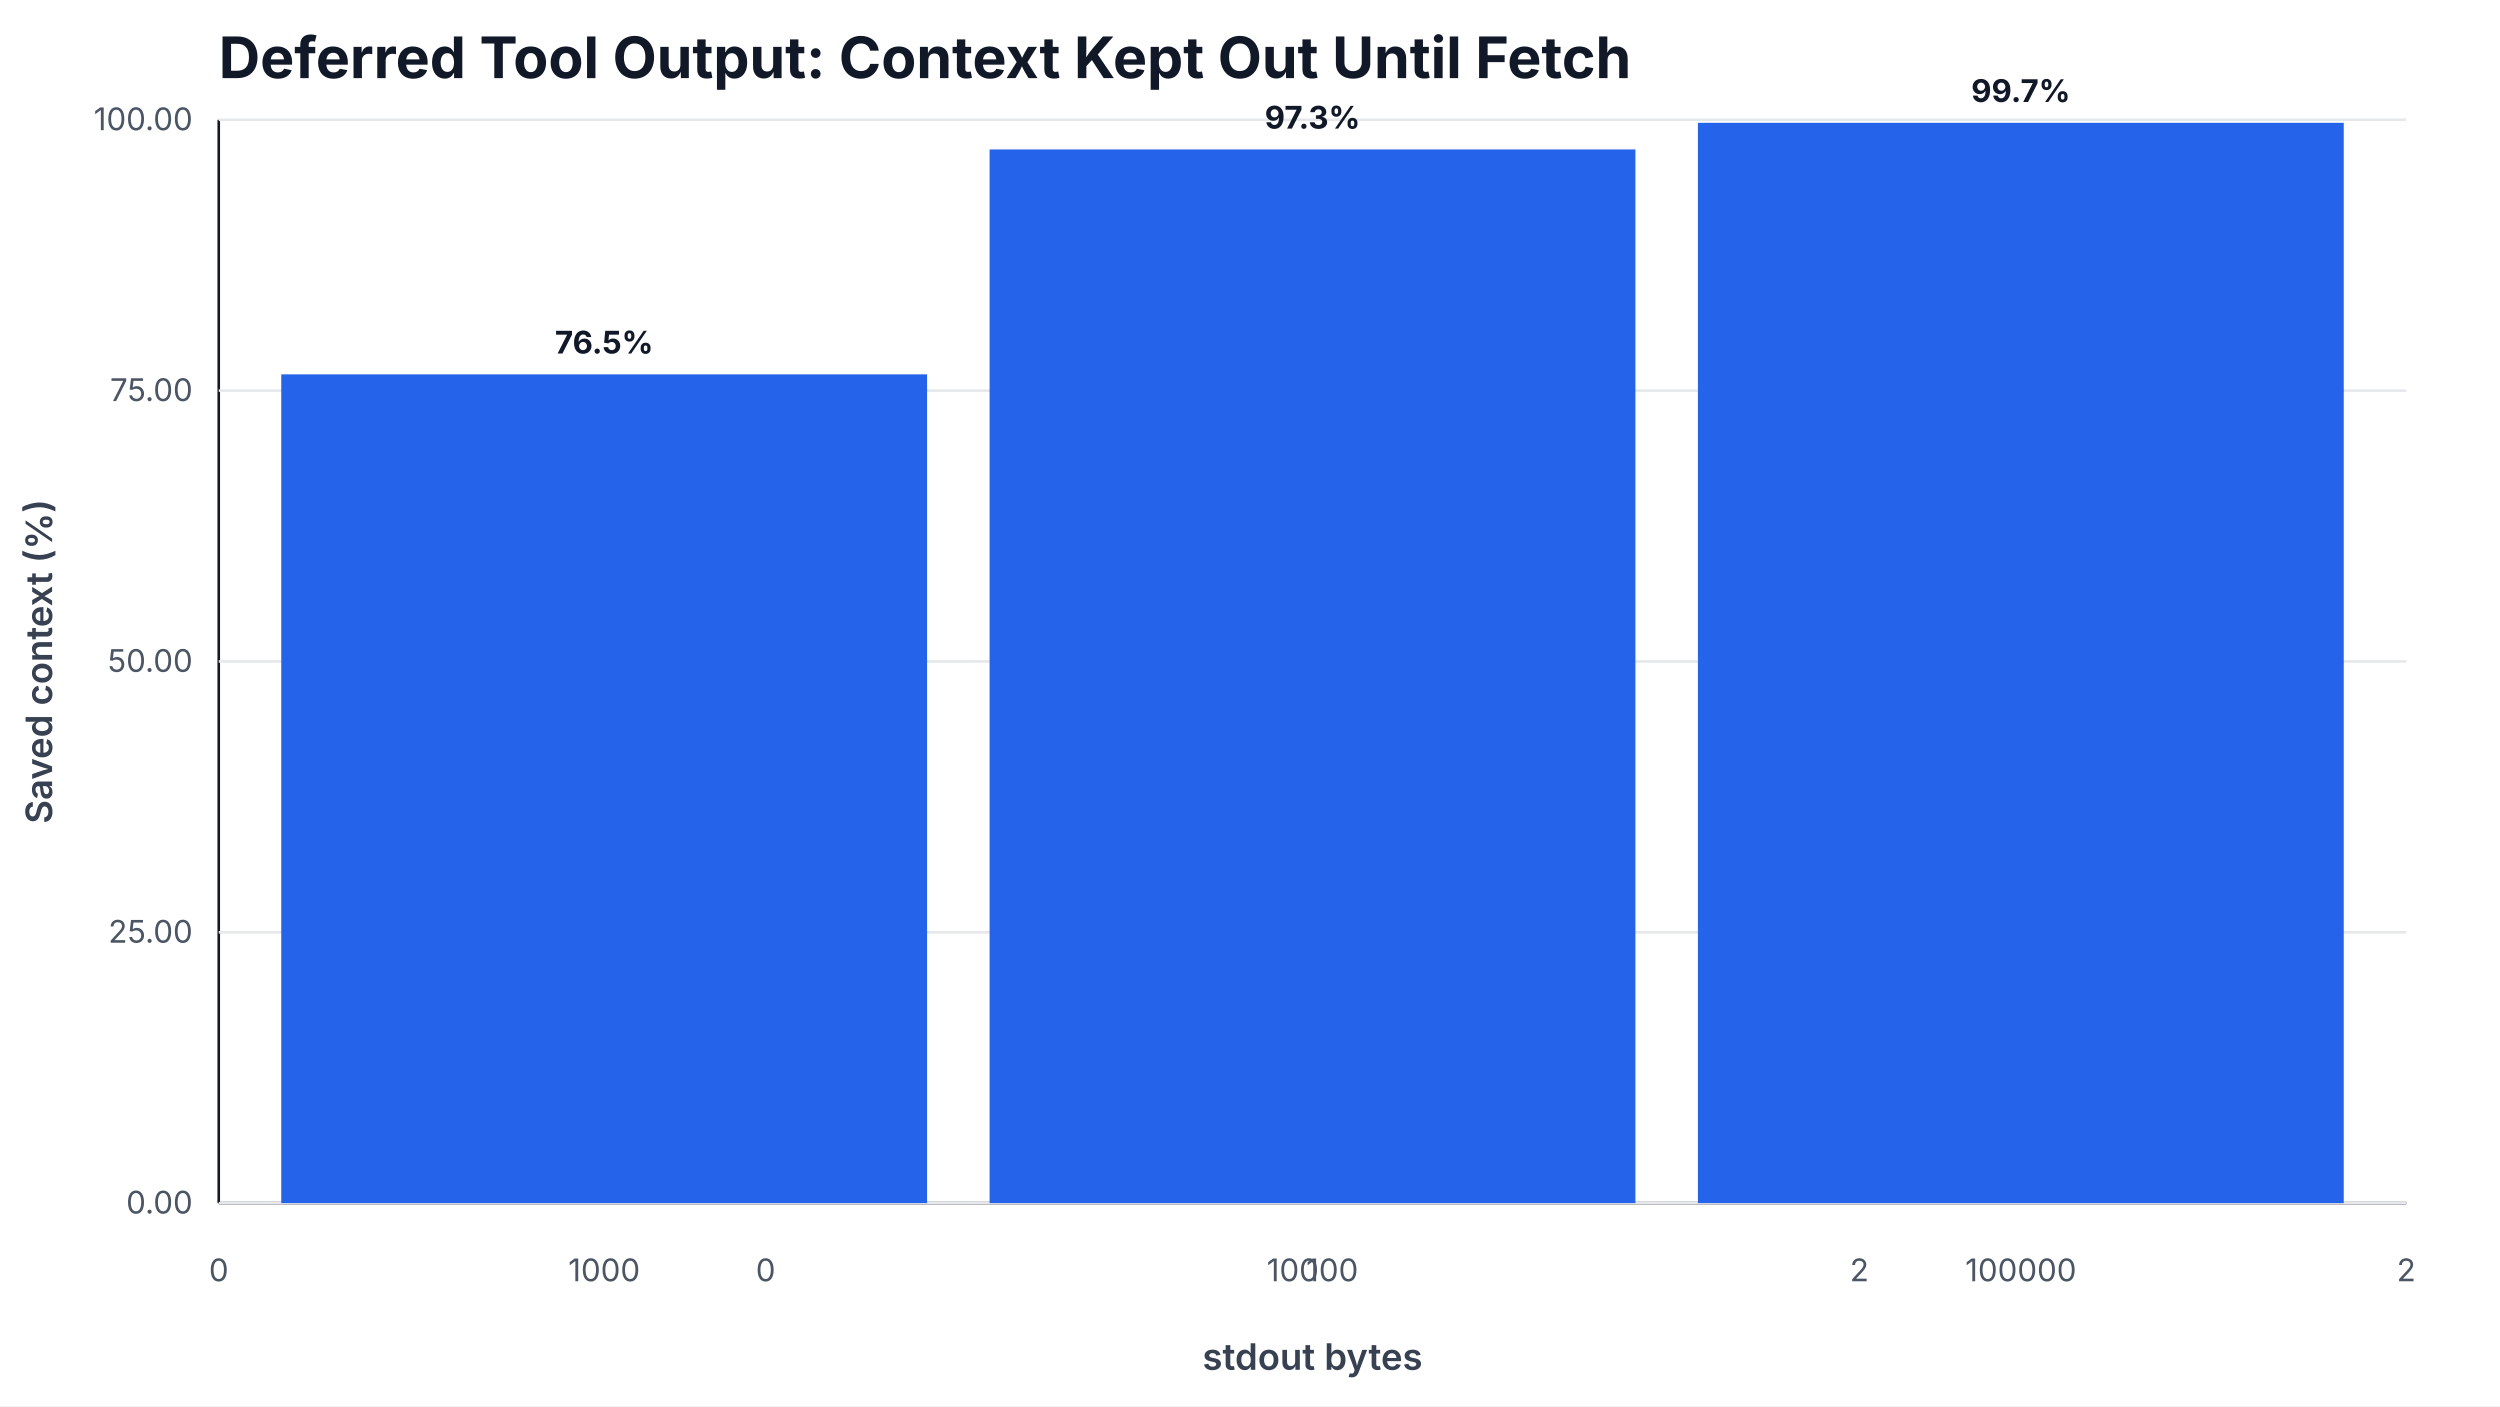
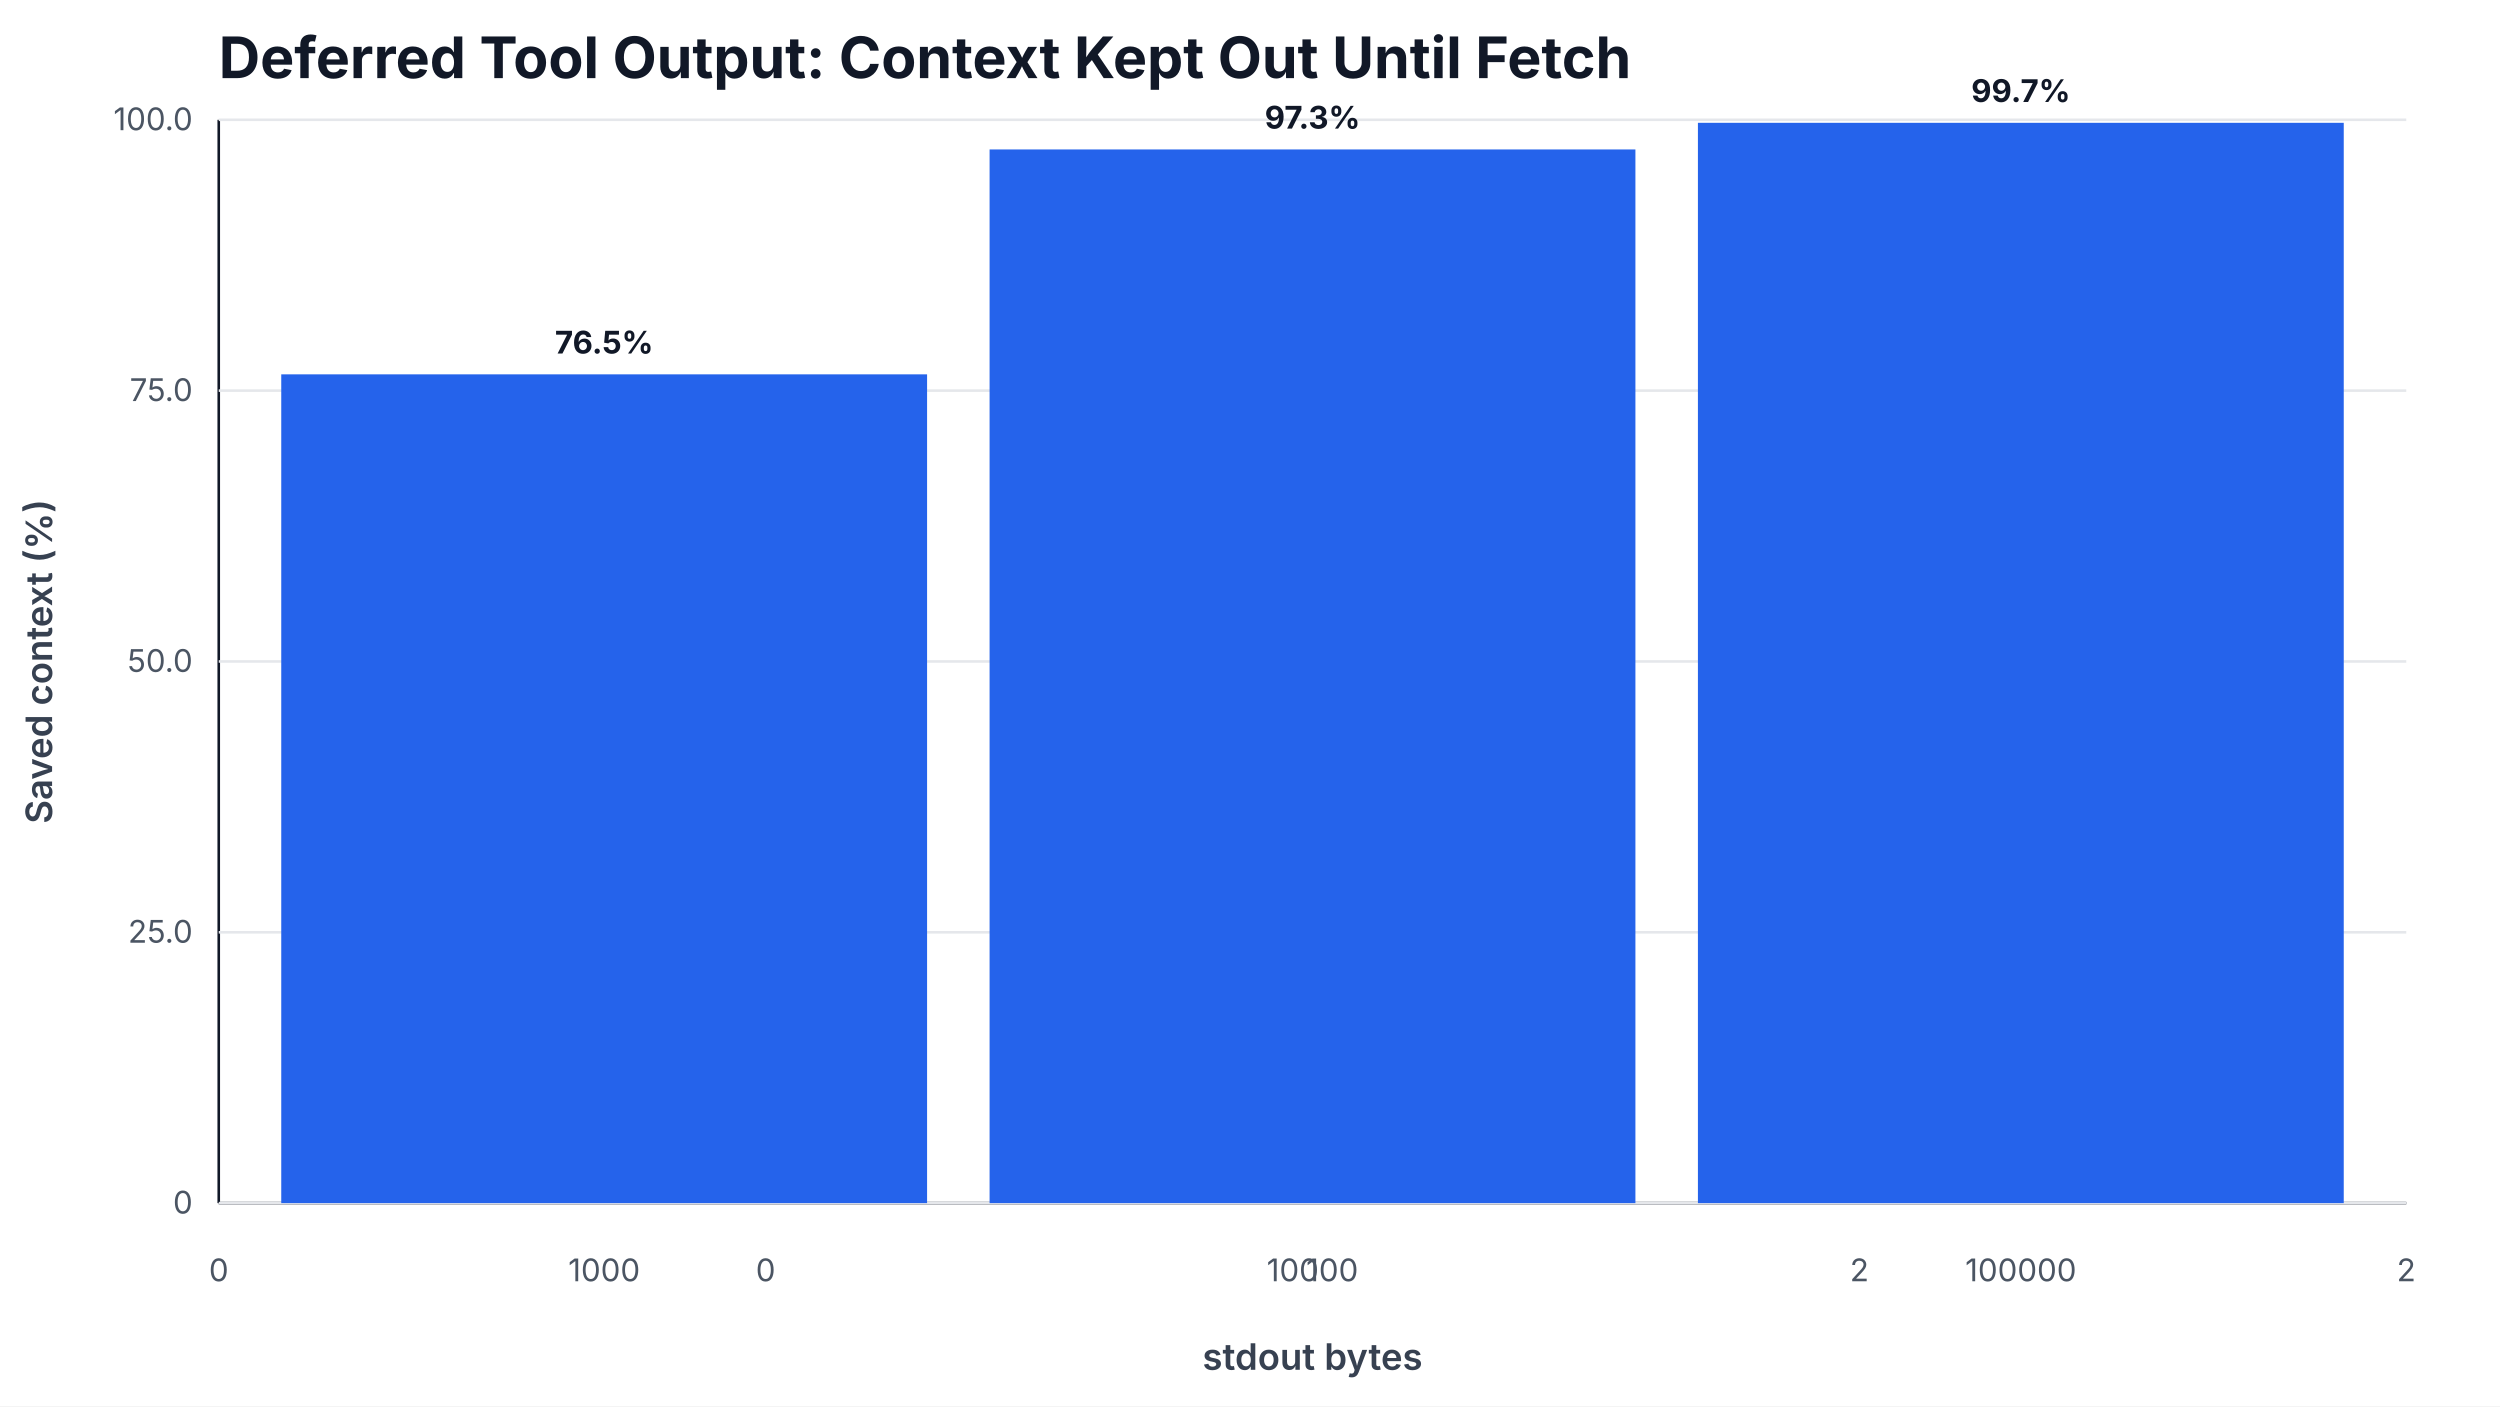
<svg xmlns="http://www.w3.org/2000/svg" width="960" height="540" viewBox="0 0 960 540">
  <style>
.title { font: 700 22px system-ui, -apple-system, Segoe UI, sans-serif; fill: #111827; }
.axis { font: 600 14px system-ui, -apple-system, Segoe UI, sans-serif; fill: #374151; }
.tick { font: 12px system-ui, -apple-system, Segoe UI, sans-serif; fill: #4b5563; }
.legend { font: 13px system-ui, -apple-system, Segoe UI, sans-serif; fill: #111827; }
.label { font: 700 12px system-ui, -apple-system, Segoe UI, sans-serif; fill: #111827; }
</style>
  <rect x="0" y="0" width="960" height="540" fill="#ffffff" />
  <text x="84" y="30" class="title">Deferred Tool Output: Context Kept Out Until Fetch</text>
  <line x1="84" y1="462" x2="924" y2="462" stroke="#111827" />
  <line x1="84" y1="46" x2="84" y2="462" stroke="#111827" />
  <line x1="84" y1="462.00" x2="924" y2="462.00" stroke="#e5e7eb" />
-   <text x="74" y="466.00" class="tick" text-anchor="end">0.00</text>
+   <text x="74" y="466.00" class="tick" text-anchor="end">0</text>
  <line x1="84" y1="358.00" x2="924" y2="358.00" stroke="#e5e7eb" />
-   <text x="74" y="362.00" class="tick" text-anchor="end">25.00</text>
+   <text x="74" y="362.00" class="tick" text-anchor="end">25.0</text>
  <line x1="84" y1="254.00" x2="924" y2="254.00" stroke="#e5e7eb" />
-   <text x="74" y="258.00" class="tick" text-anchor="end">50.00</text>
+   <text x="74" y="258.00" class="tick" text-anchor="end">50.0</text>
  <line x1="84" y1="150.00" x2="924" y2="150.00" stroke="#e5e7eb" />
-   <text x="74" y="154.00" class="tick" text-anchor="end">75.00</text>
+   <text x="74" y="154.00" class="tick" text-anchor="end">75.0</text>
  <line x1="84" y1="46.00" x2="924" y2="46.00" stroke="#e5e7eb" />
-   <text x="74" y="50.00" class="tick" text-anchor="end">100.00</text>
+   <text x="74" y="50.00" class="tick" text-anchor="end">100.0</text>
  <text x="84.00" y="492" class="tick" text-anchor="middle">0</text>
  <text x="294.00" y="492" class="tick" text-anchor="middle">0</text>
  <text x="504.00" y="492" class="tick" text-anchor="middle">1</text>
  <text x="714.00" y="492" class="tick" text-anchor="middle">2</text>
  <text x="924.00" y="492" class="tick" text-anchor="middle">2</text>
  <text x="504.0" y="526" class="axis" text-anchor="middle">stdout bytes</text>
  <text x="20" y="254.0" class="axis" text-anchor="middle" transform="rotate(-90 20 254.0)">Saved context (%)</text>
  <rect x="108.00" y="143.75" width="248.00" height="318.25" fill="#2563eb" />
  <text x="232.00" y="492" class="tick" text-anchor="middle">1000</text>
  <text x="232.00" y="135.75" class="label" text-anchor="middle">76.5%</text>
  <rect x="380.00" y="57.39" width="248.00" height="404.61" fill="#2563eb" />
  <text x="504.00" y="492" class="tick" text-anchor="middle">10000</text>
  <text x="504.00" y="49.39" class="label" text-anchor="middle">97.3%</text>
  <rect x="652.00" y="47.16" width="248.00" height="414.84" fill="#2563eb" />
  <text x="776.00" y="492" class="tick" text-anchor="middle">100000</text>
  <text x="776.00" y="39.16" class="label" text-anchor="middle">99.7%</text>
</svg>
